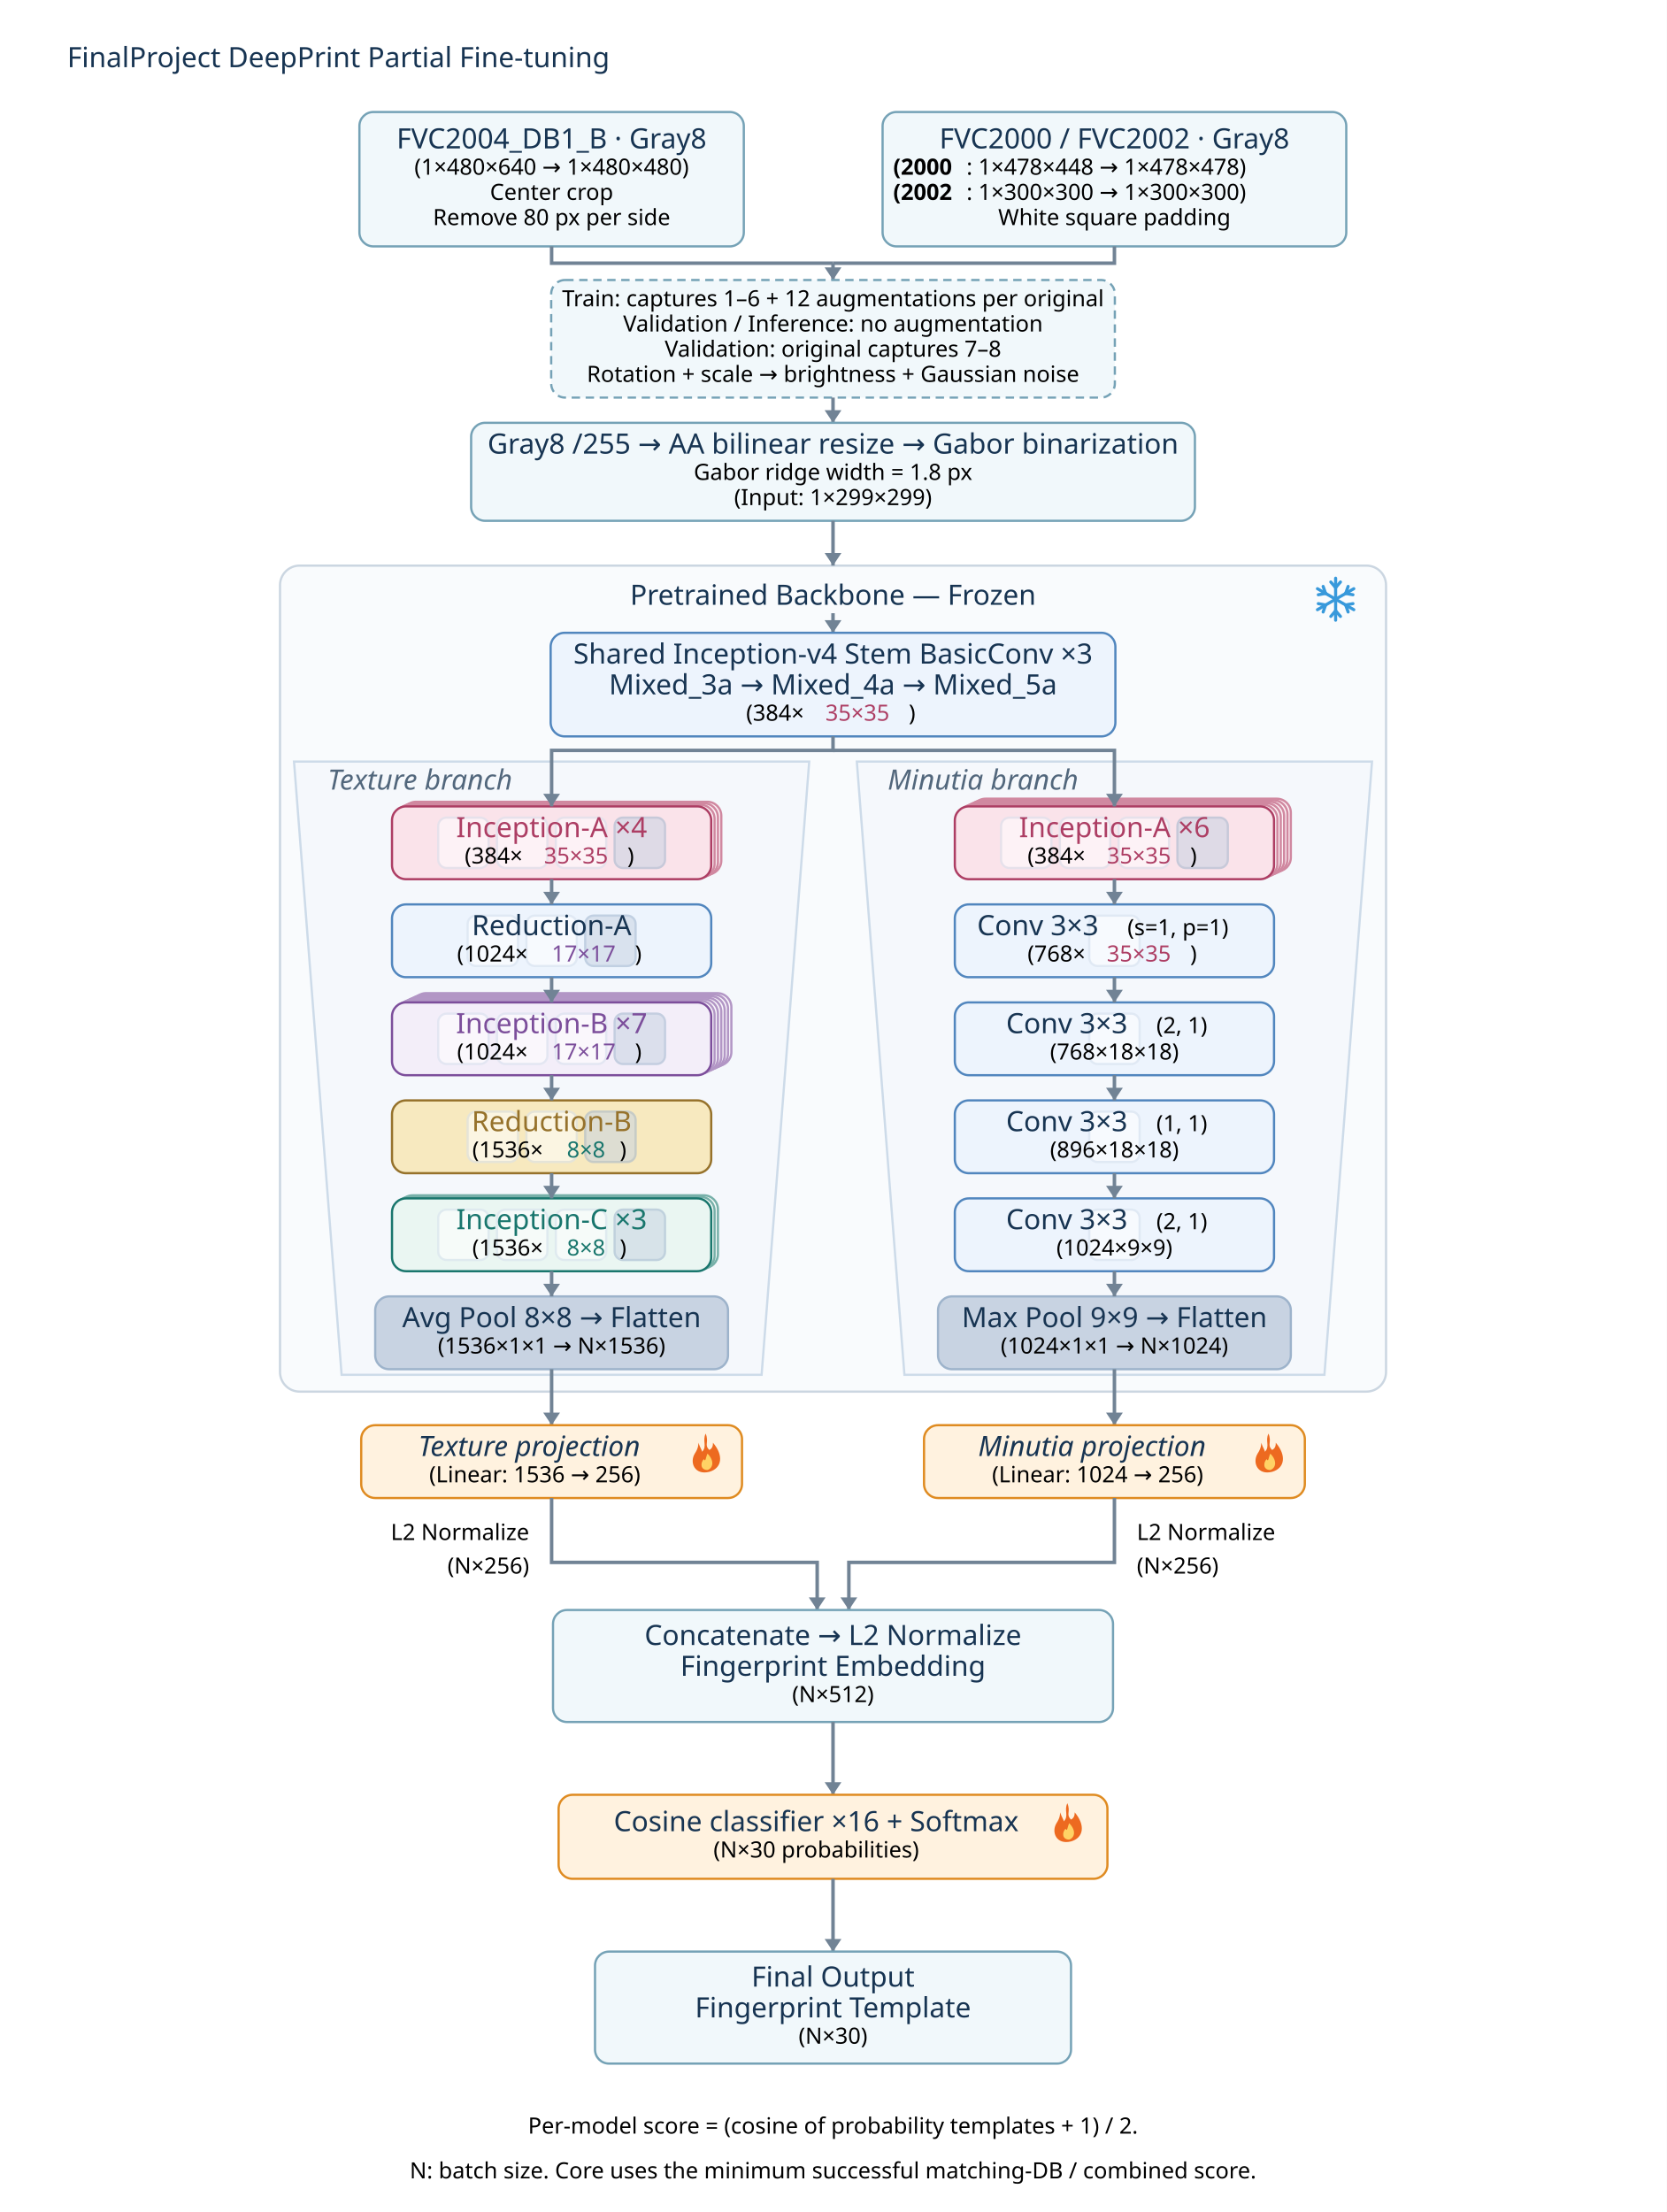
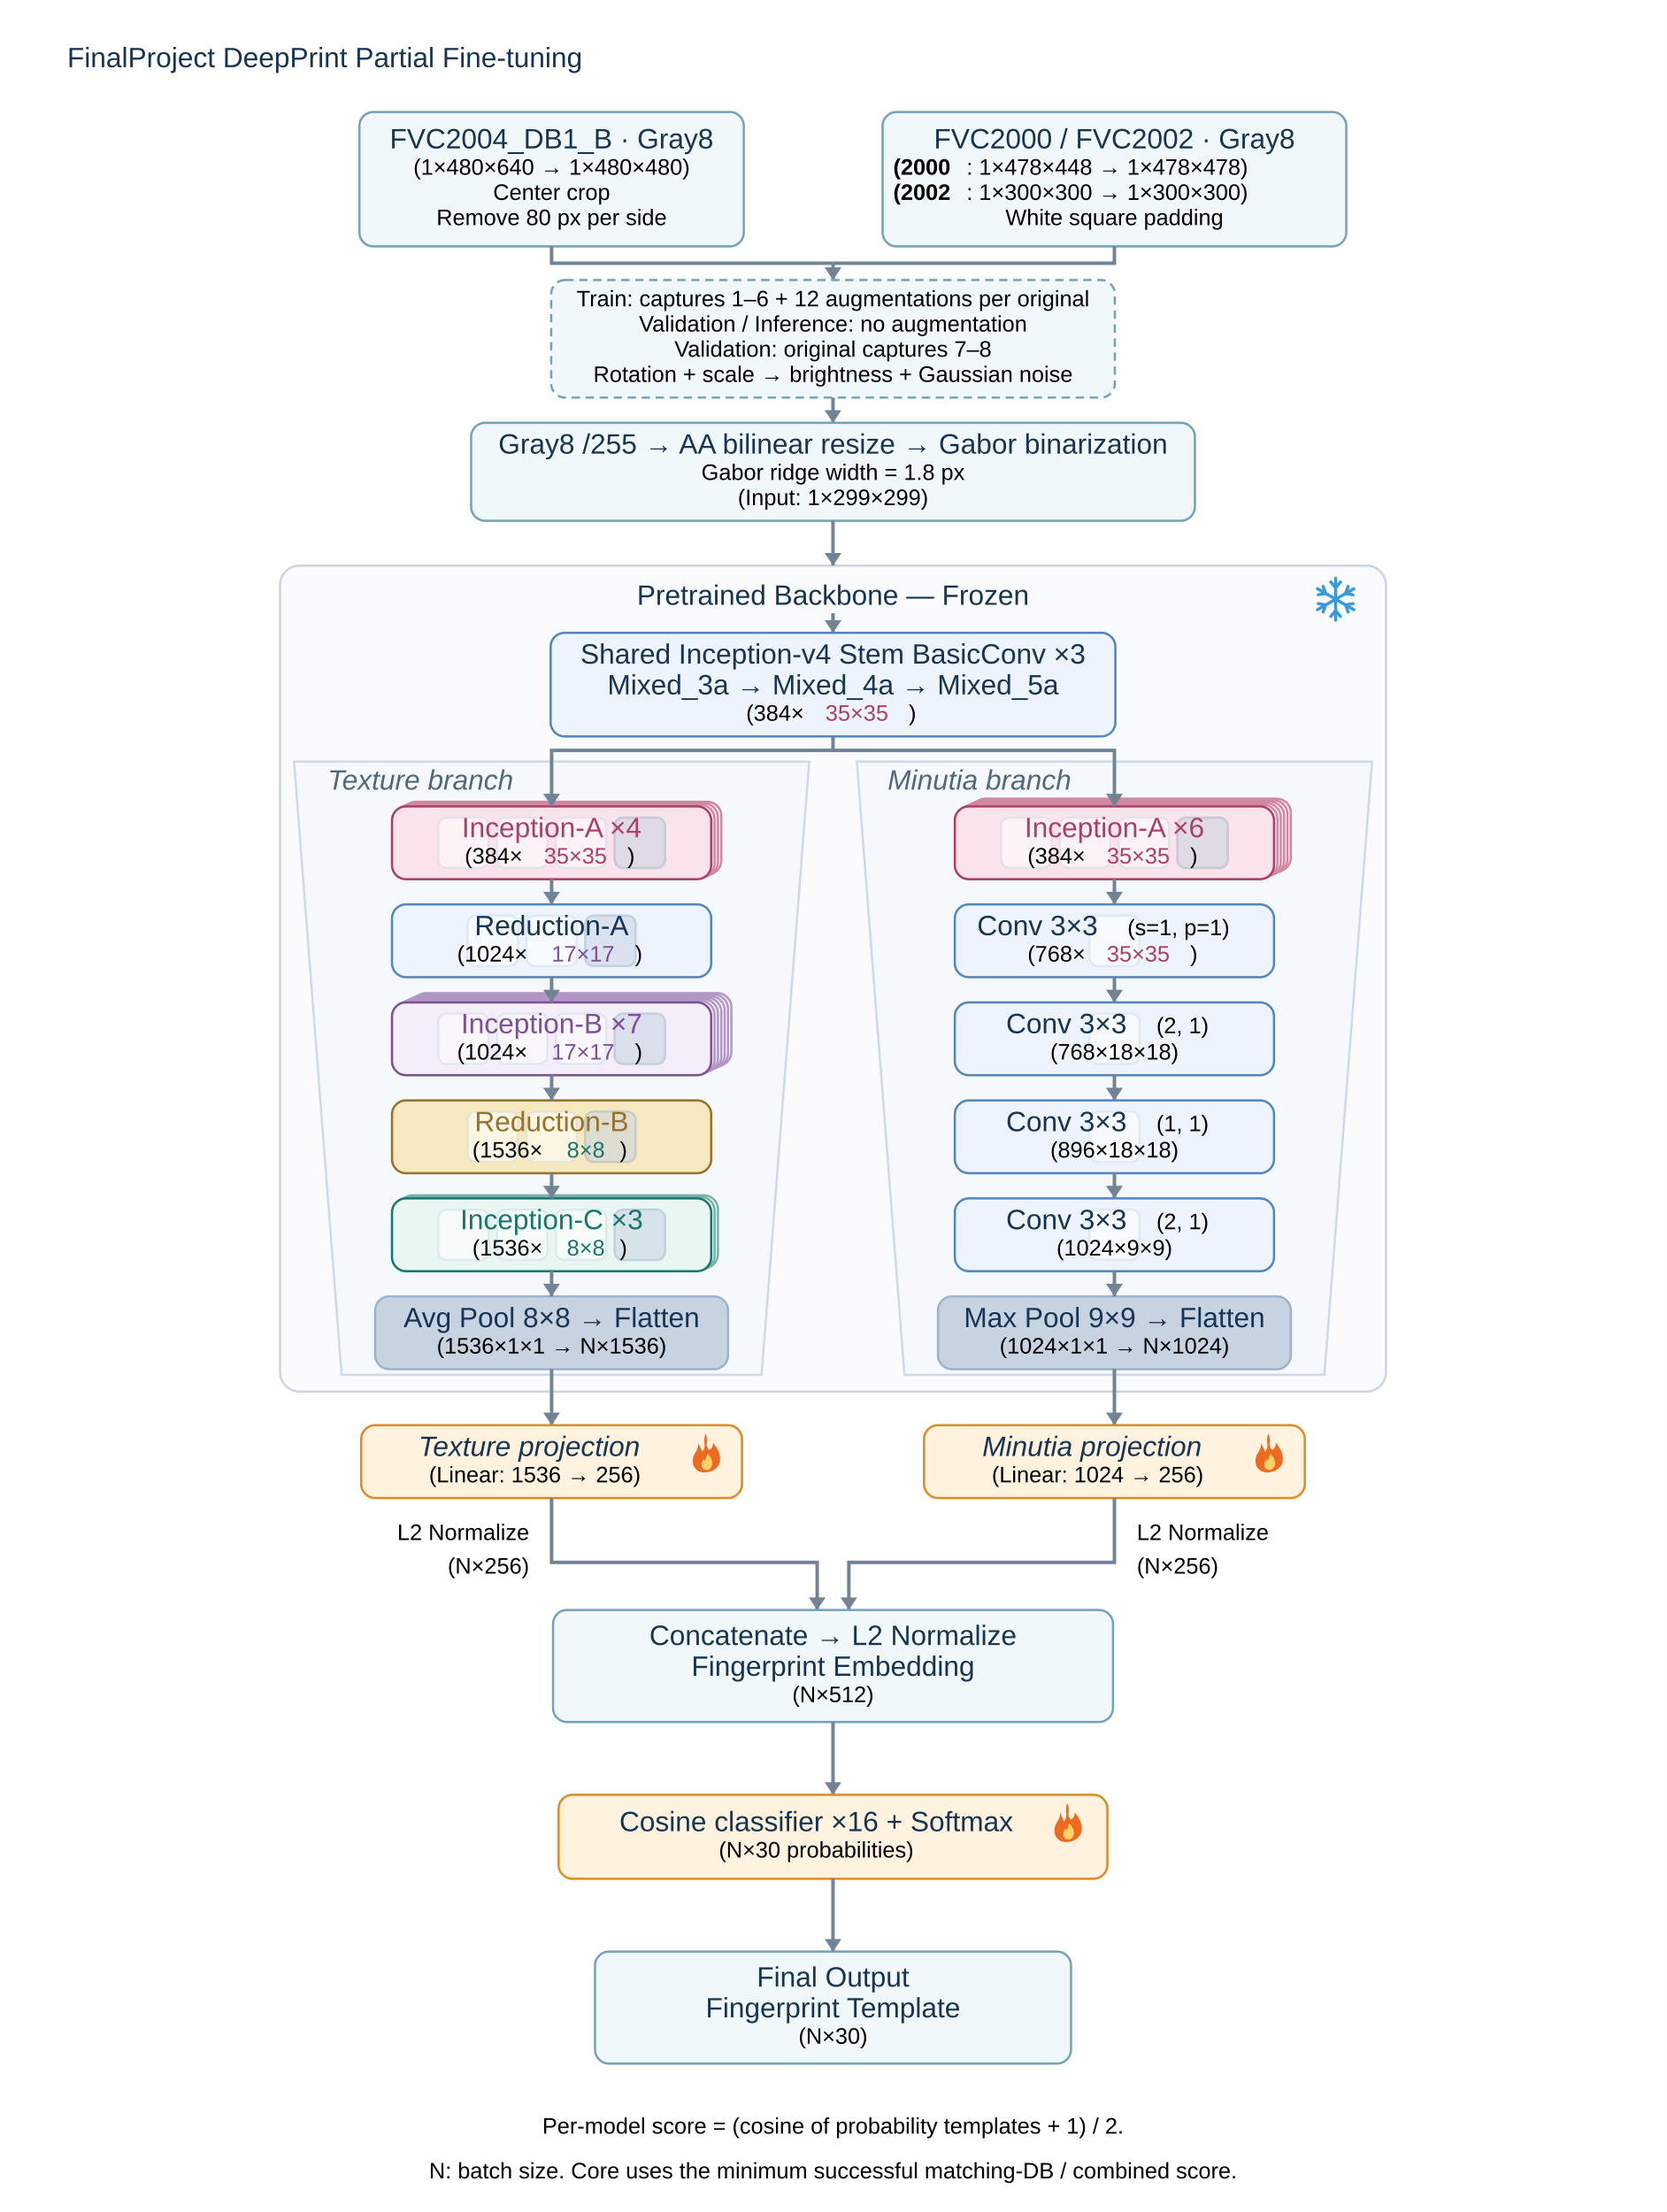
<svg xmlns="http://www.w3.org/2000/svg" width="595.276pt" height="790pt" viewBox="0 0 595.276 790">
  <rect width="100%" height="100%" fill="white" />
-   <text x="24" y="24.0" font-family="AppleGothic" font-size="10" fill="#173452" text-anchor="start">FinalProject DeepPrint Partial Fine-tuning</text>
+   <text x="24" y="24.0" font-family="Arial" font-size="10" fill="#173452" text-anchor="start">FinalProject DeepPrint Partial Fine-tuning</text>
  <rect x="128.36" y="40.0" width="137.28" height="48.0" rx="5" fill="#f1f8fb" stroke="#75a2b6" stroke-width="0.8" />
-   <text x="197" y="53.0" font-family="AppleGothic" font-size="10" fill="#173452" text-anchor="middle">FVC2004_DB1_B · Gray8</text>
-   <text x="197" y="62.4" font-family="AppleGothic" font-size="8" fill="#000000" text-anchor="middle">(1×480×640 → 1×480×480)</text>
-   <text x="197" y="71.4" font-family="AppleGothic" font-size="8" fill="#000000" text-anchor="middle">Center crop</text>
-   <text x="197" y="80.4" font-family="AppleGothic" font-size="8" fill="#000000" text-anchor="middle">Remove 80 px per side</text>
+   <text x="197" y="53.0" font-family="Arial" font-size="10" fill="#173452" text-anchor="middle">FVC2004_DB1_B · Gray8</text>
+   <text x="197" y="62.4" font-family="Arial" font-size="8" fill="#000000" text-anchor="middle">(1×480×640 → 1×480×480)</text>
+   <text x="197" y="71.4" font-family="Arial" font-size="8" fill="#000000" text-anchor="middle">Center crop</text>
+   <text x="197" y="80.4" font-family="Arial" font-size="8" fill="#000000" text-anchor="middle">Remove 80 px per side</text>
  <rect x="315.2" y="40.0" width="165.6" height="48.0" rx="5" fill="#f1f8fb" stroke="#75a2b6" stroke-width="0.8" />
-   <text x="398" y="53.0" font-family="AppleGothic" font-size="10" fill="#173452" text-anchor="middle">FVC2000 / FVC2002 · Gray8</text>
-   <text x="319.0" y="62.4" font-family="AppleGothic" font-size="8" font-weight="bold" fill="#000000" text-anchor="start">(2000</text>
-   <text x="345.16" y="62.4" font-family="AppleGothic" font-size="8" fill="#000000" text-anchor="start">: 1×478×448 → 1×478×478)</text>
-   <text x="319.0" y="71.4" font-family="AppleGothic" font-size="8" font-weight="bold" fill="#000000" text-anchor="start">(2002</text>
-   <text x="345.16" y="71.4" font-family="AppleGothic" font-size="8" fill="#000000" text-anchor="start">: 1×300×300 → 1×300×300)</text>
-   <text x="398" y="80.4" font-family="AppleGothic" font-size="8" fill="#000000" text-anchor="middle">White square padding</text>
+   <text x="398" y="53.0" font-family="Arial" font-size="10" fill="#173452" text-anchor="middle">FVC2000 / FVC2002 · Gray8</text>
+   <text x="319.0" y="62.4" font-family="Arial" font-size="8" font-weight="bold" fill="#000000" text-anchor="start">(2000</text>
+   <text x="345.16" y="62.4" font-family="Arial" font-size="8" fill="#000000" text-anchor="start">: 1×478×448 → 1×478×478)</text>
+   <text x="319.0" y="71.4" font-family="Arial" font-size="8" font-weight="bold" fill="#000000" text-anchor="start">(2002</text>
+   <text x="345.16" y="71.4" font-family="Arial" font-size="8" fill="#000000" text-anchor="start">: 1×300×300 → 1×300×300)</text>
+   <text x="398" y="80.4" font-family="Arial" font-size="8" fill="#000000" text-anchor="middle">White square padding</text>
  <polyline points="197,88.0 197,94.0 297.5,94.0" fill="none" stroke="#718395" stroke-width="1.25" />
  <polyline points="398,88.0 398,94.0 297.5,94.0" fill="none" stroke="#718395" stroke-width="1.25" />
  <polyline points="297.5,94.0 297.5,100.0" fill="none" stroke="#718395" stroke-width="1.25" />
  <polygon class="arrow-head" points="297.5,100.0 294.5,95.5 300.5,95.5" fill="#718395" />
  <rect x="196.848" y="100.0" width="201.304" height="42.0" rx="5" fill="#f1f8fb" stroke="#75a2b6" stroke-width="0.8" stroke-dasharray="3 2" />
-   <text x="297.5" y="109.4" font-family="AppleGothic" font-size="8" fill="#000000" text-anchor="middle">Train: captures 1–6 + 12 augmentations per original</text>
-   <text x="297.5" y="118.4" font-family="AppleGothic" font-size="8" fill="#000000" text-anchor="middle">Validation / Inference: no augmentation</text>
-   <text x="297.5" y="127.4" font-family="AppleGothic" font-size="8" fill="#000000" text-anchor="middle">Validation: original captures 7–8</text>
-   <text x="297.5" y="136.4" font-family="AppleGothic" font-size="8" fill="#000000" text-anchor="middle">Rotation + scale → brightness + Gaussian noise</text>
+   <text x="297.5" y="109.4" font-family="Arial" font-size="8" fill="#000000" text-anchor="middle">Train: captures 1–6 + 12 augmentations per original</text>
+   <text x="297.5" y="118.4" font-family="Arial" font-size="8" fill="#000000" text-anchor="middle">Validation / Inference: no augmentation</text>
+   <text x="297.5" y="127.4" font-family="Arial" font-size="8" fill="#000000" text-anchor="middle">Validation: original captures 7–8</text>
+   <text x="297.5" y="136.4" font-family="Arial" font-size="8" fill="#000000" text-anchor="middle">Rotation + scale → brightness + Gaussian noise</text>
  <polyline points="297.5,142.0 297.5,151.0" fill="none" stroke="#718395" stroke-width="1.25" />
  <polygon class="arrow-head" points="297.5,151.0 294.5,146.5 300.5,146.5" fill="#718395" />
  <rect x="168.255" y="151.0" width="258.49" height="35.0" rx="5" fill="#f1f8fb" stroke="#75a2b6" stroke-width="0.8" />
-   <text x="297.5" y="162.0" font-family="AppleGothic" font-size="10" fill="#173452" text-anchor="middle">Gray8 /255 → AA bilinear resize → Gabor binarization</text>
-   <text x="297.5" y="171.4" font-family="AppleGothic" font-size="8" fill="#000000" text-anchor="middle">Gabor ridge width = 1.8 px</text>
-   <text x="297.5" y="180.4" font-family="AppleGothic" font-size="8" fill="#000000" text-anchor="middle">(Input: 1×299×299)</text>
+   <text x="297.5" y="162.0" font-family="Arial" font-size="10" fill="#173452" text-anchor="middle">Gray8 /255 → AA bilinear resize → Gabor binarization</text>
+   <text x="297.5" y="171.4" font-family="Arial" font-size="8" fill="#000000" text-anchor="middle">Gabor ridge width = 1.8 px</text>
+   <text x="297.5" y="180.4" font-family="Arial" font-size="8" fill="#000000" text-anchor="middle">(Input: 1×299×299)</text>
  <rect x="100" y="202.0" width="395" height="295.0" rx="7" fill="#f9fbfd" stroke="#cbd6e1" stroke-width="0.8" />
-   <text x="297.5" y="216.0" font-family="AppleGothic" font-size="10" fill="#173452" text-anchor="middle">Pretrained Backbone — Frozen</text>
+   <text x="297.5" y="216.0" font-family="Arial" font-size="10" fill="#173452" text-anchor="middle">Pretrained Backbone — Frozen</text>
  <g id="frozen-backbone-icon" fill="none" stroke="#3899db" stroke-width="1.1" stroke-linecap="round">
    <line x1="477" y1="214.0" x2="483.495" y2="217.75" />
    <line x1="480.572" y1="216.062" x2="483.189" y2="215.581" />
    <line x1="480.572" y1="216.062" x2="481.464" y2="218.569" />
    <line x1="477" y1="214.0" x2="477.0" y2="221.5" />
    <line x1="477.0" y1="218.125" x2="478.725" y2="220.15" />
    <line x1="477.0" y1="218.125" x2="475.275" y2="220.15" />
    <line x1="477" y1="214.0" x2="470.505" y2="217.75" />
    <line x1="473.428" y1="216.062" x2="472.536" y2="218.569" />
    <line x1="473.428" y1="216.062" x2="470.811" y2="215.581" />
    <line x1="477" y1="214.0" x2="470.505" y2="210.25" />
    <line x1="473.428" y1="211.938" x2="470.811" y2="212.419" />
    <line x1="473.428" y1="211.938" x2="472.536" y2="209.431" />
    <line x1="477" y1="214.0" x2="477.0" y2="206.5" />
    <line x1="477.0" y1="209.875" x2="475.275" y2="207.85" />
    <line x1="477.0" y1="209.875" x2="478.725" y2="207.85" />
    <line x1="477" y1="214.0" x2="483.495" y2="210.25" />
    <line x1="480.572" y1="211.938" x2="481.464" y2="209.431" />
    <line x1="480.572" y1="211.938" x2="483.189" y2="212.419" />
  </g>
  <polyline points="297.5,186.0 297.5,202.0" fill="none" stroke="#718395" stroke-width="1.25" />
  <polygon class="arrow-head" points="297.5,202.0 294.5,197.5 300.5,197.5" fill="#718395" />
  <polyline points="297.5,219.0 297.5,226.0" fill="none" stroke="#718395" stroke-width="1.25" />
  <polygon class="arrow-head" points="297.5,226.0 294.5,221.5 300.5,221.5" fill="#718395" />
  <rect x="196.655" y="226.0" width="201.69" height="37.0" rx="5" fill="#edf4fd" stroke="#5186be" stroke-width="0.8" />
-   <text x="297.5" y="237.0" font-family="AppleGothic" font-size="10" fill="#173452" text-anchor="middle">Shared Inception-v4 Stem  BasicConv ×3</text>
-   <text x="297.5" y="248.0" font-family="AppleGothic" font-size="10" fill="#173452" text-anchor="middle">Mixed_3a → Mixed_4a → Mixed_5a</text>
-   <text x="266.46" y="257.4" font-family="AppleGothic" font-size="8" fill="#000000" text-anchor="start">(384×</text>
-   <text x="294.78" y="257.4" font-family="AppleGothic" font-size="8" fill="#ad3e64" text-anchor="start">35×35</text>
-   <text x="324.54" y="257.4" font-family="AppleGothic" font-size="8" fill="#000000" text-anchor="start">)</text>
+   <text x="297.5" y="237.0" font-family="Arial" font-size="10" fill="#173452" text-anchor="middle">Shared Inception-v4 Stem  BasicConv ×3</text>
+   <text x="297.5" y="248.0" font-family="Arial" font-size="10" fill="#173452" text-anchor="middle">Mixed_3a → Mixed_4a → Mixed_5a</text>
+   <text x="266.46" y="257.4" font-family="Arial" font-size="8" fill="#000000" text-anchor="start">(384×</text>
+   <text x="294.78" y="257.4" font-family="Arial" font-size="8" fill="#ad3e64" text-anchor="start">35×35</text>
+   <text x="324.54" y="257.4" font-family="Arial" font-size="8" fill="#000000" text-anchor="start">)</text>
  <polygon id="texture-encoder-branch" points="105.0,272.0 289.0,272.0 272.0,491.0 122.0,491.0" fill="#f5f8fc" stroke="#cddbe9" stroke-width="0.8" />
  <polygon id="minutia-encoder-branch" points="306.0,272.0 490.0,272.0 473.0,491.0 323.0,491.0" fill="#f5f8fc" stroke="#cddbe9" stroke-width="0.8" />
-   <text x="117" y="282.0" font-family="AppleGothic" font-size="10" fill="#52677c" text-anchor="start" font-style="italic">Texture branch</text>
-   <text x="317" y="282.0" font-family="AppleGothic" font-size="10" fill="#52677c" text-anchor="start" font-style="italic">Minutia branch</text>
+   <text x="117" y="282.0" font-family="Arial" font-size="10" fill="#52677c" text-anchor="start" font-style="italic">Texture branch</text>
+   <text x="317" y="282.0" font-family="Arial" font-size="10" fill="#52677c" text-anchor="start" font-style="italic">Minutia branch</text>
  <g data-module="Inception-A" data-repeats="4" data-symbol="parallel-cells" data-cells="4">
    <rect x="143.6" y="286.35" width="114" height="26.0" rx="5" fill="#fdf2f6" stroke="#d088a0" stroke-width="0.8" />
    <rect x="142.4" y="286.9" width="114" height="26.0" rx="5" fill="#fdf2f6" stroke="#d088a0" stroke-width="0.8" />
    <rect x="141.2" y="287.45" width="114" height="26.0" rx="5" fill="#fdf2f6" stroke="#d088a0" stroke-width="0.8" />
    <rect x="140.0" y="288.0" width="114" height="26.0" rx="5" fill="#fae3ea" stroke="#ad3e64" stroke-width="0.8" />
    <rect x="156.5" y="292.0" width="18" height="18.0" rx="3" fill="#fdf2f6" stroke="#e6e1eb" stroke-width="0.8" />
    <rect x="177.5" y="292.0" width="18" height="18.0" rx="3" fill="#fdf2f6" stroke="#e6e1eb" stroke-width="0.8" />
    <rect x="198.5" y="292.0" width="18" height="18.0" rx="3" fill="#fdf2f6" stroke="#e6e1eb" stroke-width="0.8" />
    <rect x="219.5" y="292.0" width="18" height="18.0" rx="3" fill="#dedae6" stroke="#c7c9d9" stroke-width="0.8" />
-     <text x="197" y="299.0" font-family="AppleGothic" font-size="10" fill="#ad3e64" text-anchor="middle">Inception-A ×4</text>
-     <text x="165.96" y="308.4" font-family="AppleGothic" font-size="8" fill="#000000" text-anchor="start">(384×</text>
-     <text x="194.28" y="308.4" font-family="AppleGothic" font-size="8" fill="#ad3e64" text-anchor="start">35×35</text>
-     <text x="224.04" y="308.4" font-family="AppleGothic" font-size="8" fill="#000000" text-anchor="start">)</text>
+     <text x="197" y="299.0" font-family="Arial" font-size="10" fill="#ad3e64" text-anchor="middle">Inception-A ×4</text>
+     <text x="165.96" y="308.4" font-family="Arial" font-size="8" fill="#000000" text-anchor="start">(384×</text>
+     <text x="194.28" y="308.4" font-family="Arial" font-size="8" fill="#ad3e64" text-anchor="start">35×35</text>
+     <text x="224.04" y="308.4" font-family="Arial" font-size="8" fill="#000000" text-anchor="start">)</text>
  </g>
  <g data-module="Reduction-A" data-repeats="1" data-symbol="parallel-cells" data-cells="3">
    <rect x="140.0" y="323.0" width="114" height="26.0" rx="5" fill="#edf4fd" stroke="#5186be" stroke-width="0.8" />
    <rect x="167.0" y="327.0" width="18" height="18.0" rx="3" fill="#f7fafe" stroke="#e0e9f4" stroke-width="0.8" />
    <rect x="188.0" y="327.0" width="18" height="18.0" rx="3" fill="#f7fafe" stroke="#e0e9f4" stroke-width="0.8" />
    <rect x="209.0" y="327.0" width="18" height="18.0" rx="3" fill="#d9e2ee" stroke="#c1d0e2" stroke-width="0.8" />
-     <text x="197" y="334.0" font-family="AppleGothic" font-size="10" fill="#173452" text-anchor="middle">Reduction-A</text>
-     <text x="163.24" y="343.4" font-family="AppleGothic" font-size="8" fill="#000000" text-anchor="start">(1024×</text>
-     <text x="197.0" y="343.4" font-family="AppleGothic" font-size="8" fill="#7c4e9b" text-anchor="start">17×17</text>
-     <text x="226.76" y="343.4" font-family="AppleGothic" font-size="8" fill="#000000" text-anchor="start">)</text>
+     <text x="197" y="334.0" font-family="Arial" font-size="10" fill="#173452" text-anchor="middle">Reduction-A</text>
+     <text x="163.24" y="343.4" font-family="Arial" font-size="8" fill="#000000" text-anchor="start">(1024×</text>
+     <text x="197.0" y="343.4" font-family="Arial" font-size="8" fill="#7c4e9b" text-anchor="start">17×17</text>
+     <text x="226.76" y="343.4" font-family="Arial" font-size="8" fill="#000000" text-anchor="start">)</text>
  </g>
  <g data-module="Inception-B" data-repeats="7" data-symbol="parallel-cells" data-cells="4">
    <rect x="147.2" y="354.7" width="114" height="26.0" rx="5" fill="#faf7fc" stroke="#b296c5" stroke-width="0.8" />
    <rect x="146.0" y="355.25" width="114" height="26.0" rx="5" fill="#faf7fc" stroke="#b296c5" stroke-width="0.8" />
    <rect x="144.8" y="355.8" width="114" height="26.0" rx="5" fill="#faf7fc" stroke="#b296c5" stroke-width="0.8" />
    <rect x="143.6" y="356.35" width="114" height="26.0" rx="5" fill="#faf7fc" stroke="#b296c5" stroke-width="0.8" />
    <rect x="142.4" y="356.9" width="114" height="26.0" rx="5" fill="#faf7fc" stroke="#b296c5" stroke-width="0.8" />
    <rect x="141.2" y="357.45" width="114" height="26.0" rx="5" fill="#faf7fc" stroke="#b296c5" stroke-width="0.8" />
    <rect x="140.0" y="358.0" width="114" height="26.0" rx="5" fill="#f3eef9" stroke="#7c4e9b" stroke-width="0.8" />
    <rect x="156.5" y="362.0" width="18" height="18.0" rx="3" fill="#faf7fc" stroke="#e3e6f2" stroke-width="0.8" />
    <rect x="177.5" y="362.0" width="18" height="18.0" rx="3" fill="#faf7fc" stroke="#e3e6f2" stroke-width="0.8" />
    <rect x="198.5" y="362.0" width="18" height="18.0" rx="3" fill="#faf7fc" stroke="#e3e6f2" stroke-width="0.8" />
    <rect x="219.5" y="362.0" width="18" height="18.0" rx="3" fill="#dbdfec" stroke="#c4cee0" stroke-width="0.8" />
-     <text x="197" y="369.0" font-family="AppleGothic" font-size="10" fill="#7c4e9b" text-anchor="middle">Inception-B ×7</text>
-     <text x="163.24" y="378.4" font-family="AppleGothic" font-size="8" fill="#000000" text-anchor="start">(1024×</text>
-     <text x="197.0" y="378.4" font-family="AppleGothic" font-size="8" fill="#7c4e9b" text-anchor="start">17×17</text>
-     <text x="226.76" y="378.4" font-family="AppleGothic" font-size="8" fill="#000000" text-anchor="start">)</text>
+     <text x="197" y="369.0" font-family="Arial" font-size="10" fill="#7c4e9b" text-anchor="middle">Inception-B ×7</text>
+     <text x="163.24" y="378.4" font-family="Arial" font-size="8" fill="#000000" text-anchor="start">(1024×</text>
+     <text x="197.0" y="378.4" font-family="Arial" font-size="8" fill="#7c4e9b" text-anchor="start">17×17</text>
+     <text x="226.76" y="378.4" font-family="Arial" font-size="8" fill="#000000" text-anchor="start">)</text>
  </g>
  <g data-module="Reduction-B" data-repeats="1" data-symbol="parallel-cells" data-cells="3">
    <rect x="140.0" y="393.0" width="114" height="26.0" rx="5" fill="#f7e9bf" stroke="#96722b" stroke-width="0.8" />
    <rect x="167.0" y="397.0" width="18" height="18.0" rx="3" fill="#fbf5e2" stroke="#e5e4d8" stroke-width="0.8" />
    <rect x="188.0" y="397.0" width="18" height="18.0" rx="3" fill="#fbf5e2" stroke="#e5e4d8" stroke-width="0.8" />
    <rect x="209.0" y="397.0" width="18" height="18.0" rx="3" fill="#ddddd2" stroke="#c6cbc6" stroke-width="0.8" />
-     <text x="197" y="404.0" font-family="AppleGothic" font-size="10" fill="#96722b" text-anchor="middle">Reduction-B</text>
-     <text x="168.68" y="413.4" font-family="AppleGothic" font-size="8" fill="#000000" text-anchor="start">(1536×</text>
-     <text x="202.44" y="413.4" font-family="AppleGothic" font-size="8" fill="#19766d" text-anchor="start">8×8</text>
-     <text x="221.32" y="413.4" font-family="AppleGothic" font-size="8" fill="#000000" text-anchor="start">)</text>
+     <text x="197" y="404.0" font-family="Arial" font-size="10" fill="#96722b" text-anchor="middle">Reduction-B</text>
+     <text x="168.68" y="413.4" font-family="Arial" font-size="8" fill="#000000" text-anchor="start">(1536×</text>
+     <text x="202.44" y="413.4" font-family="Arial" font-size="8" fill="#19766d" text-anchor="start">8×8</text>
+     <text x="221.32" y="413.4" font-family="Arial" font-size="8" fill="#000000" text-anchor="start">)</text>
  </g>
  <g data-module="Inception-C" data-repeats="3" data-symbol="parallel-cells" data-cells="4">
    <rect x="142.4" y="426.9" width="114" height="26.0" rx="5" fill="#f6fbf9" stroke="#77b0a9" stroke-width="0.8" />
    <rect x="141.2" y="427.45" width="114" height="26.0" rx="5" fill="#f6fbf9" stroke="#77b0a9" stroke-width="0.8" />
    <rect x="140.0" y="428.0" width="114" height="26.0" rx="5" fill="#eaf6f2" stroke="#19766d" stroke-width="0.8" />
    <rect x="156.5" y="432.0" width="18" height="18.0" rx="3" fill="#f6fbf9" stroke="#dfeaef" stroke-width="0.8" />
    <rect x="177.5" y="432.0" width="18" height="18.0" rx="3" fill="#f6fbf9" stroke="#dfeaef" stroke-width="0.8" />
    <rect x="198.5" y="432.0" width="18" height="18.0" rx="3" fill="#f6fbf9" stroke="#dfeaef" stroke-width="0.8" />
    <rect x="219.5" y="432.0" width="18" height="18.0" rx="3" fill="#d7e3e9" stroke="#c0d1dd" stroke-width="0.8" />
-     <text x="197" y="439.0" font-family="AppleGothic" font-size="10" fill="#19766d" text-anchor="middle">Inception-C ×3</text>
-     <text x="168.68" y="448.4" font-family="AppleGothic" font-size="8" fill="#000000" text-anchor="start">(1536×</text>
-     <text x="202.44" y="448.4" font-family="AppleGothic" font-size="8" fill="#19766d" text-anchor="start">8×8</text>
-     <text x="221.32" y="448.4" font-family="AppleGothic" font-size="8" fill="#000000" text-anchor="start">)</text>
+     <text x="197" y="439.0" font-family="Arial" font-size="10" fill="#19766d" text-anchor="middle">Inception-C ×3</text>
+     <text x="168.68" y="448.4" font-family="Arial" font-size="8" fill="#000000" text-anchor="start">(1536×</text>
+     <text x="202.44" y="448.4" font-family="Arial" font-size="8" fill="#19766d" text-anchor="start">8×8</text>
+     <text x="221.32" y="448.4" font-family="Arial" font-size="8" fill="#000000" text-anchor="start">)</text>
  </g>
  <rect x="134.0" y="463.0" width="126" height="26.0" rx="5" fill="#c8d3e2" stroke="#9db3cb" stroke-width="0.8" />
-   <text x="197" y="474.0" font-family="AppleGothic" font-size="10" fill="#173452" text-anchor="middle">Avg Pool 8×8 → Flatten</text>
-   <text x="197" y="483.4" font-family="AppleGothic" font-size="8" fill="#000000" text-anchor="middle">(1536×1×1 → N×1536)</text>
+   <text x="197" y="474.0" font-family="Arial" font-size="10" fill="#173452" text-anchor="middle">Avg Pool 8×8 → Flatten</text>
+   <text x="197" y="483.4" font-family="Arial" font-size="8" fill="#000000" text-anchor="middle">(1536×1×1 → N×1536)</text>
  <polyline points="197,314.0 197,323.0" fill="none" stroke="#718395" stroke-width="1.25" />
  <polygon class="arrow-head" points="197,323.0 194.0,318.5 200.0,318.5" fill="#718395" />
  <polyline points="197,349.0 197,358.0" fill="none" stroke="#718395" stroke-width="1.25" />
  <polygon class="arrow-head" points="197,358.0 194.0,353.5 200.0,353.5" fill="#718395" />
  <polyline points="197,384.0 197,393.0" fill="none" stroke="#718395" stroke-width="1.25" />
  <polygon class="arrow-head" points="197,393.0 194.0,388.5 200.0,388.5" fill="#718395" />
  <polyline points="197,419.0 197,428.0" fill="none" stroke="#718395" stroke-width="1.25" />
  <polygon class="arrow-head" points="197,428.0 194.0,423.5 200.0,423.5" fill="#718395" />
  <polyline points="197,454.0 197,463.0" fill="none" stroke="#718395" stroke-width="1.25" />
  <polygon class="arrow-head" points="197,463.0 194.0,458.5 200.0,458.5" fill="#718395" />
  <g data-module="Inception-A" data-repeats="6" data-symbol="parallel-cells" data-cells="4">
    <rect x="347.0" y="285.25" width="114" height="26.0" rx="5" fill="#fdf2f6" stroke="#d088a0" stroke-width="0.8" />
    <rect x="345.8" y="285.8" width="114" height="26.0" rx="5" fill="#fdf2f6" stroke="#d088a0" stroke-width="0.8" />
    <rect x="344.6" y="286.35" width="114" height="26.0" rx="5" fill="#fdf2f6" stroke="#d088a0" stroke-width="0.8" />
    <rect x="343.4" y="286.9" width="114" height="26.0" rx="5" fill="#fdf2f6" stroke="#d088a0" stroke-width="0.8" />
    <rect x="342.2" y="287.45" width="114" height="26.0" rx="5" fill="#fdf2f6" stroke="#d088a0" stroke-width="0.8" />
    <rect x="341.0" y="288.0" width="114" height="26.0" rx="5" fill="#fae3ea" stroke="#ad3e64" stroke-width="0.8" />
    <rect x="357.5" y="292.0" width="18" height="18.0" rx="3" fill="#fdf2f6" stroke="#e6e1eb" stroke-width="0.8" />
    <rect x="378.5" y="292.0" width="18" height="18.0" rx="3" fill="#fdf2f6" stroke="#e6e1eb" stroke-width="0.8" />
    <rect x="399.5" y="292.0" width="18" height="18.0" rx="3" fill="#fdf2f6" stroke="#e6e1eb" stroke-width="0.8" />
    <rect x="420.5" y="292.0" width="18" height="18.0" rx="3" fill="#dedae6" stroke="#c7c9d9" stroke-width="0.8" />
-     <text x="398" y="299.0" font-family="AppleGothic" font-size="10" fill="#ad3e64" text-anchor="middle">Inception-A ×6</text>
-     <text x="366.96" y="308.4" font-family="AppleGothic" font-size="8" fill="#000000" text-anchor="start">(384×</text>
-     <text x="395.28" y="308.4" font-family="AppleGothic" font-size="8" fill="#ad3e64" text-anchor="start">35×35</text>
-     <text x="425.04" y="308.4" font-family="AppleGothic" font-size="8" fill="#000000" text-anchor="start">)</text>
+     <text x="398" y="299.0" font-family="Arial" font-size="10" fill="#ad3e64" text-anchor="middle">Inception-A ×6</text>
+     <text x="366.96" y="308.4" font-family="Arial" font-size="8" fill="#000000" text-anchor="start">(384×</text>
+     <text x="395.28" y="308.4" font-family="Arial" font-size="8" fill="#ad3e64" text-anchor="start">35×35</text>
+     <text x="425.04" y="308.4" font-family="Arial" font-size="8" fill="#000000" text-anchor="start">)</text>
  </g>
  <g data-single-conv="true" data-cells="1">
    <rect x="341.0" y="323.0" width="114" height="26.0" rx="5" fill="#edf4fd" stroke="#5186be" stroke-width="0.8" />
    <rect x="389.0" y="327.0" width="18" height="18.0" rx="3" fill="#f7fafe" stroke="#e0e9f4" stroke-width="0.8" />
  </g>
-   <text x="348.959" y="334.0" font-family="AppleGothic" font-size="10" fill="#173452" text-anchor="start">Conv 3×3 </text>
-   <text x="402.649" y="334.0" font-family="AppleGothic" font-size="8" fill="#000000" text-anchor="start">(s=1, p=1)</text>
-   <text x="366.96" y="343.4" font-family="AppleGothic" font-size="8" fill="#000000" text-anchor="start">(768×</text>
-   <text x="395.28" y="343.4" font-family="AppleGothic" font-size="8" fill="#ad3e64" text-anchor="start">35×35</text>
-   <text x="425.04" y="343.4" font-family="AppleGothic" font-size="8" fill="#000000" text-anchor="start">)</text>
+   <text x="348.959" y="334.0" font-family="Arial" font-size="10" fill="#173452" text-anchor="start">Conv 3×3 </text>
+   <text x="402.649" y="334.0" font-family="Arial" font-size="8" fill="#000000" text-anchor="start">(s=1, p=1)</text>
+   <text x="366.96" y="343.4" font-family="Arial" font-size="8" fill="#000000" text-anchor="start">(768×</text>
+   <text x="395.28" y="343.4" font-family="Arial" font-size="8" fill="#ad3e64" text-anchor="start">35×35</text>
+   <text x="425.04" y="343.4" font-family="Arial" font-size="8" fill="#000000" text-anchor="start">)</text>
  <g data-single-conv="true" data-cells="1">
    <rect x="341.0" y="358.0" width="114" height="26.0" rx="5" fill="#edf4fd" stroke="#5186be" stroke-width="0.8" />
    <rect x="389.0" y="362.0" width="18" height="18.0" rx="3" fill="#f7fafe" stroke="#e0e9f4" stroke-width="0.8" />
  </g>
-   <text x="359.303" y="369.0" font-family="AppleGothic" font-size="10" fill="#173452" text-anchor="start">Conv 3×3 </text>
-   <text x="412.993" y="369.0" font-family="AppleGothic" font-size="8" fill="#000000" text-anchor="start">(2, 1)</text>
-   <text x="398" y="378.4" font-family="AppleGothic" font-size="8" fill="#000000" text-anchor="middle">(768×18×18)</text>
+   <text x="359.303" y="369.0" font-family="Arial" font-size="10" fill="#173452" text-anchor="start">Conv 3×3 </text>
+   <text x="412.993" y="369.0" font-family="Arial" font-size="8" fill="#000000" text-anchor="start">(2, 1)</text>
+   <text x="398" y="378.4" font-family="Arial" font-size="8" fill="#000000" text-anchor="middle">(768×18×18)</text>
  <g data-single-conv="true" data-cells="1">
    <rect x="341.0" y="393.0" width="114" height="26.0" rx="5" fill="#edf4fd" stroke="#5186be" stroke-width="0.8" />
    <rect x="389.0" y="397.0" width="18" height="18.0" rx="3" fill="#f7fafe" stroke="#e0e9f4" stroke-width="0.8" />
  </g>
-   <text x="359.303" y="404.0" font-family="AppleGothic" font-size="10" fill="#173452" text-anchor="start">Conv 3×3 </text>
-   <text x="412.993" y="404.0" font-family="AppleGothic" font-size="8" fill="#000000" text-anchor="start">(1, 1)</text>
-   <text x="398" y="413.4" font-family="AppleGothic" font-size="8" fill="#000000" text-anchor="middle">(896×18×18)</text>
+   <text x="359.303" y="404.0" font-family="Arial" font-size="10" fill="#173452" text-anchor="start">Conv 3×3 </text>
+   <text x="412.993" y="404.0" font-family="Arial" font-size="8" fill="#000000" text-anchor="start">(1, 1)</text>
+   <text x="398" y="413.4" font-family="Arial" font-size="8" fill="#000000" text-anchor="middle">(896×18×18)</text>
  <g data-single-conv="true" data-cells="1">
    <rect x="341.0" y="428.0" width="114" height="26.0" rx="5" fill="#edf4fd" stroke="#5186be" stroke-width="0.8" />
    <rect x="389.0" y="432.0" width="18" height="18.0" rx="3" fill="#f7fafe" stroke="#e0e9f4" stroke-width="0.8" />
  </g>
-   <text x="359.303" y="439.0" font-family="AppleGothic" font-size="10" fill="#173452" text-anchor="start">Conv 3×3 </text>
-   <text x="412.993" y="439.0" font-family="AppleGothic" font-size="8" fill="#000000" text-anchor="start">(2, 1)</text>
-   <text x="398" y="448.4" font-family="AppleGothic" font-size="8" fill="#000000" text-anchor="middle">(1024×9×9)</text>
+   <text x="359.303" y="439.0" font-family="Arial" font-size="10" fill="#173452" text-anchor="start">Conv 3×3 </text>
+   <text x="412.993" y="439.0" font-family="Arial" font-size="8" fill="#000000" text-anchor="start">(2, 1)</text>
+   <text x="398" y="448.4" font-family="Arial" font-size="8" fill="#000000" text-anchor="middle">(1024×9×9)</text>
  <rect x="335.0" y="463.0" width="126" height="26.0" rx="5" fill="#c8d3e2" stroke="#9db3cb" stroke-width="0.8" />
-   <text x="398" y="474.0" font-family="AppleGothic" font-size="10" fill="#173452" text-anchor="middle">Max Pool 9×9 → Flatten</text>
-   <text x="398" y="483.4" font-family="AppleGothic" font-size="8" fill="#000000" text-anchor="middle">(1024×1×1 → N×1024)</text>
+   <text x="398" y="474.0" font-family="Arial" font-size="10" fill="#173452" text-anchor="middle">Max Pool 9×9 → Flatten</text>
+   <text x="398" y="483.4" font-family="Arial" font-size="8" fill="#000000" text-anchor="middle">(1024×1×1 → N×1024)</text>
  <polyline points="398,314.0 398,323.0" fill="none" stroke="#718395" stroke-width="1.25" />
  <polygon class="arrow-head" points="398,323.0 395.0,318.5 401.0,318.5" fill="#718395" />
  <polyline points="398,349.0 398,358.0" fill="none" stroke="#718395" stroke-width="1.25" />
  <polygon class="arrow-head" points="398,358.0 395.0,353.5 401.0,353.5" fill="#718395" />
  <polyline points="398,384.0 398,393.0" fill="none" stroke="#718395" stroke-width="1.25" />
  <polygon class="arrow-head" points="398,393.0 395.0,388.5 401.0,388.5" fill="#718395" />
  <polyline points="398,419.0 398,428.0" fill="none" stroke="#718395" stroke-width="1.25" />
  <polygon class="arrow-head" points="398,428.0 395.0,423.5 401.0,423.5" fill="#718395" />
  <polyline points="398,454.0 398,463.0" fill="none" stroke="#718395" stroke-width="1.25" />
  <polygon class="arrow-head" points="398,463.0 395.0,458.5 401.0,458.5" fill="#718395" />
  <polyline points="297.5,263.0 297.5,268.0 197,268.0 197,288.0" fill="none" stroke="#718395" stroke-width="1.25" />
  <polygon class="arrow-head" points="197,288.0 194.0,283.5 200.0,283.5" fill="#718395" />
  <polyline points="297.5,268.0 398,268.0 398,288.0" fill="none" stroke="#718395" stroke-width="1.25" />
  <polygon class="arrow-head" points="398,288.0 395.0,283.5 401.0,283.5" fill="#718395" />
  <polyline points="197,489.0 197,509.0" fill="none" stroke="#718395" stroke-width="1.25" />
  <polygon class="arrow-head" points="197,509.0 194.0,504.5 200.0,504.5" fill="#718395" />
  <rect x="129" y="509.0" width="136" height="26.0" rx="5" fill="#fff2df" stroke="#df8b21" stroke-width="0.8" />
-   <text x="189" y="520.0" font-family="AppleGothic" font-size="10" fill="#173452" text-anchor="middle" font-style="italic">Texture projection</text>
-   <text x="191" y="529.4" font-family="AppleGothic" font-size="8" fill="#000000" text-anchor="middle">(Linear: 1536 → 256)</text>
+   <text x="189" y="520.0" font-family="Arial" font-size="10" fill="#173452" text-anchor="middle" font-style="italic">Texture projection</text>
+   <text x="191" y="529.4" font-family="Arial" font-size="8" fill="#000000" text-anchor="middle">(Linear: 1536 → 256)</text>
  <g transform="translate(10,0)">
    <path d="M242.024,512.0 C243.324,515.25 241.374,515.9 243.324,517.85 C244.624,517.2 244.624,515.9 244.624,515.25 C248.524,519.8 247.874,524.35 243.324,525.65 C238.124,526.95 236.174,522.4 238.124,519.15 C239.424,517.2 239.424,515.9 239.424,515.25 C240.074,517.2 240.724,517.85 240.724,518.5 C242.674,516.55 240.724,514.6 242.024,512.0 Z" fill="#ed6a20" />
    <path d="M242.674,519.15 C245.274,521.75 244.624,524.35 242.674,525.0 C240.074,525.0 240.074,522.4 241.374,521.1 C242.024,522.4 242.024,520.45 242.674,519.15 Z" fill="#ffd265" />
  </g>
  <polyline points="197,535.0 197,558.0 291.843,558.0 291.843,575.0" fill="none" stroke="#718395" stroke-width="1.25" />
  <polygon class="arrow-head" points="291.843,575.0 288.843,570.5 294.843,570.5" fill="#718395" />
-   <text x="189" y="550.0" font-family="AppleGothic" font-size="8" fill="#000000" text-anchor="end">L2 Normalize</text>
-   <text x="189" y="562.0" font-family="AppleGothic" font-size="8" fill="#000000" text-anchor="end">(N×256)</text>
+   <text x="189" y="550.0" font-family="Arial" font-size="8" fill="#000000" text-anchor="end">L2 Normalize</text>
+   <text x="189" y="562.0" font-family="Arial" font-size="8" fill="#000000" text-anchor="end">(N×256)</text>
  <polyline points="398,489.0 398,509.0" fill="none" stroke="#718395" stroke-width="1.25" />
  <polygon class="arrow-head" points="398,509.0 395.0,504.5 401.0,504.5" fill="#718395" />
  <rect x="330" y="509.0" width="136" height="26.0" rx="5" fill="#fff2df" stroke="#df8b21" stroke-width="0.8" />
-   <text x="390" y="520.0" font-family="AppleGothic" font-size="10" fill="#173452" text-anchor="middle" font-style="italic">Minutia projection</text>
-   <text x="392" y="529.4" font-family="AppleGothic" font-size="8" fill="#000000" text-anchor="middle">(Linear: 1024 → 256)</text>
+   <text x="390" y="520.0" font-family="Arial" font-size="10" fill="#173452" text-anchor="middle" font-style="italic">Minutia projection</text>
+   <text x="392" y="529.4" font-family="Arial" font-size="8" fill="#000000" text-anchor="middle">(Linear: 1024 → 256)</text>
  <g transform="translate(10,0)">
    <path d="M443.024,512.0 C444.324,515.25 442.374,515.9 444.324,517.85 C445.624,517.2 445.624,515.9 445.624,515.25 C449.524,519.8 448.874,524.35 444.324,525.65 C439.124,526.95 437.174,522.4 439.124,519.15 C440.424,517.2 440.424,515.9 440.424,515.25 C441.074,517.2 441.724,517.85 441.724,518.5 C443.674,516.55 441.724,514.6 443.024,512.0 Z" fill="#ed6a20" />
    <path d="M443.674,519.15 C446.274,521.75 445.624,524.35 443.674,525.0 C441.074,525.0 441.074,522.4 442.374,521.1 C443.024,522.4 443.024,520.45 443.674,519.15 Z" fill="#ffd265" />
  </g>
  <polyline points="398,535.0 398,558.0 303.157,558.0 303.157,575.0" fill="none" stroke="#718395" stroke-width="1.25" />
  <polygon class="arrow-head" points="303.157,575.0 300.157,570.5 306.157,570.5" fill="#718395" />
-   <text x="406" y="550.0" font-family="AppleGothic" font-size="8" fill="#000000" text-anchor="start">L2 Normalize</text>
-   <text x="406" y="562.0" font-family="AppleGothic" font-size="8" fill="#000000" text-anchor="start">(N×256)</text>
+   <text x="406" y="550.0" font-family="Arial" font-size="8" fill="#000000" text-anchor="start">L2 Normalize</text>
+   <text x="406" y="562.0" font-family="Arial" font-size="8" fill="#000000" text-anchor="start">(N×256)</text>
  <rect x="197.5" y="575.0" width="200" height="40.0" rx="5" fill="#f1f8fb" stroke="#75a2b6" stroke-width="0.8" />
-   <text x="297.5" y="587.5" font-family="AppleGothic" font-size="10" fill="#173452" text-anchor="middle">Concatenate → L2 Normalize</text>
-   <text x="297.5" y="598.5" font-family="AppleGothic" font-size="10" fill="#173452" text-anchor="middle">Fingerprint Embedding</text>
-   <text x="297.5" y="607.9" font-family="AppleGothic" font-size="8" fill="#000000" text-anchor="middle">(N×512)</text>
+   <text x="297.5" y="587.5" font-family="Arial" font-size="10" fill="#173452" text-anchor="middle">Concatenate → L2 Normalize</text>
+   <text x="297.5" y="598.5" font-family="Arial" font-size="10" fill="#173452" text-anchor="middle">Fingerprint Embedding</text>
+   <text x="297.5" y="607.9" font-family="Arial" font-size="8" fill="#000000" text-anchor="middle">(N×512)</text>
  <polyline points="297.5,615.0 297.5,641.0" fill="none" stroke="#718395" stroke-width="1.25" />
  <polygon class="arrow-head" points="297.5,641.0 294.5,636.5 300.5,636.5" fill="#718395" />
  <rect x="199.5" y="641.0" width="196" height="30.0" rx="5" fill="#fff2df" stroke="#df8b21" stroke-width="0.8" />
-   <text x="291.5" y="654.0" font-family="AppleGothic" font-size="10" fill="#173452" text-anchor="middle">Cosine classifier ×16 + Softmax</text>
-   <text x="291.5" y="663.4" font-family="AppleGothic" font-size="8" fill="#000000" text-anchor="middle">(N×30 probabilities)</text>
+   <text x="291.5" y="654.0" font-family="Arial" font-size="10" fill="#173452" text-anchor="middle">Cosine classifier ×16 + Softmax</text>
+   <text x="291.5" y="663.4" font-family="Arial" font-size="8" fill="#000000" text-anchor="middle">(N×30 probabilities)</text>
  <g transform="translate(10.5,0)">
    <path d="M370.7,644.0 C372.0,647.25 370.05,647.9 372.0,649.85 C373.3,649.2 373.3,647.9 373.3,647.25 C377.2,651.8 376.55,656.35 372.0,657.65 C366.8,658.95 364.85,654.4 366.8,651.15 C368.1,649.2 368.1,647.9 368.1,647.25 C368.75,649.2 369.4,649.85 369.4,650.5 C371.35,648.55 369.4,646.6 370.7,644.0 Z" fill="#ed6a20" />
    <path d="M371.35,651.15 C373.95,653.75 373.3,656.35 371.35,657.0 C368.75,657.0 368.75,654.4 370.05,653.1 C370.7,654.4 370.7,652.45 371.35,651.15 Z" fill="#ffd265" />
  </g>
  <polyline points="297.5,671.0 297.5,697.0" fill="none" stroke="#718395" stroke-width="1.25" />
  <polygon class="arrow-head" points="297.5,697.0 294.5,692.5 300.5,692.5" fill="#718395" />
  <rect x="212.5" y="697.0" width="170" height="40.0" rx="5" fill="#f1f8fb" stroke="#75a2b6" stroke-width="0.8" />
-   <text x="297.5" y="709.5" font-family="AppleGothic" font-size="10" fill="#173452" text-anchor="middle">Final Output</text>
-   <text x="297.5" y="720.5" font-family="AppleGothic" font-size="10" fill="#173452" text-anchor="middle">Fingerprint Template</text>
-   <text x="297.5" y="729.9" font-family="AppleGothic" font-size="8" fill="#000000" text-anchor="middle">(N×30)</text>
-   <text x="297.5" y="762.0" font-family="AppleGothic" font-size="8" fill="#000000" text-anchor="middle">Per-model score = (cosine of probability templates + 1) / 2.</text>
-   <text x="297.5" y="778.0" font-family="AppleGothic" font-size="8" fill="#000000" text-anchor="middle">N: batch size. Core uses the minimum successful matching-DB / combined score.</text>
+   <text x="297.5" y="709.5" font-family="Arial" font-size="10" fill="#173452" text-anchor="middle">Final Output</text>
+   <text x="297.5" y="720.5" font-family="Arial" font-size="10" fill="#173452" text-anchor="middle">Fingerprint Template</text>
+   <text x="297.5" y="729.9" font-family="Arial" font-size="8" fill="#000000" text-anchor="middle">(N×30)</text>
+   <text x="297.5" y="762.0" font-family="Arial" font-size="8" fill="#000000" text-anchor="middle">Per-model score = (cosine of probability templates + 1) / 2.</text>
+   <text x="297.5" y="778.0" font-family="Arial" font-size="8" fill="#000000" text-anchor="middle">N: batch size. Core uses the minimum successful matching-DB / combined score.</text>
</svg>
